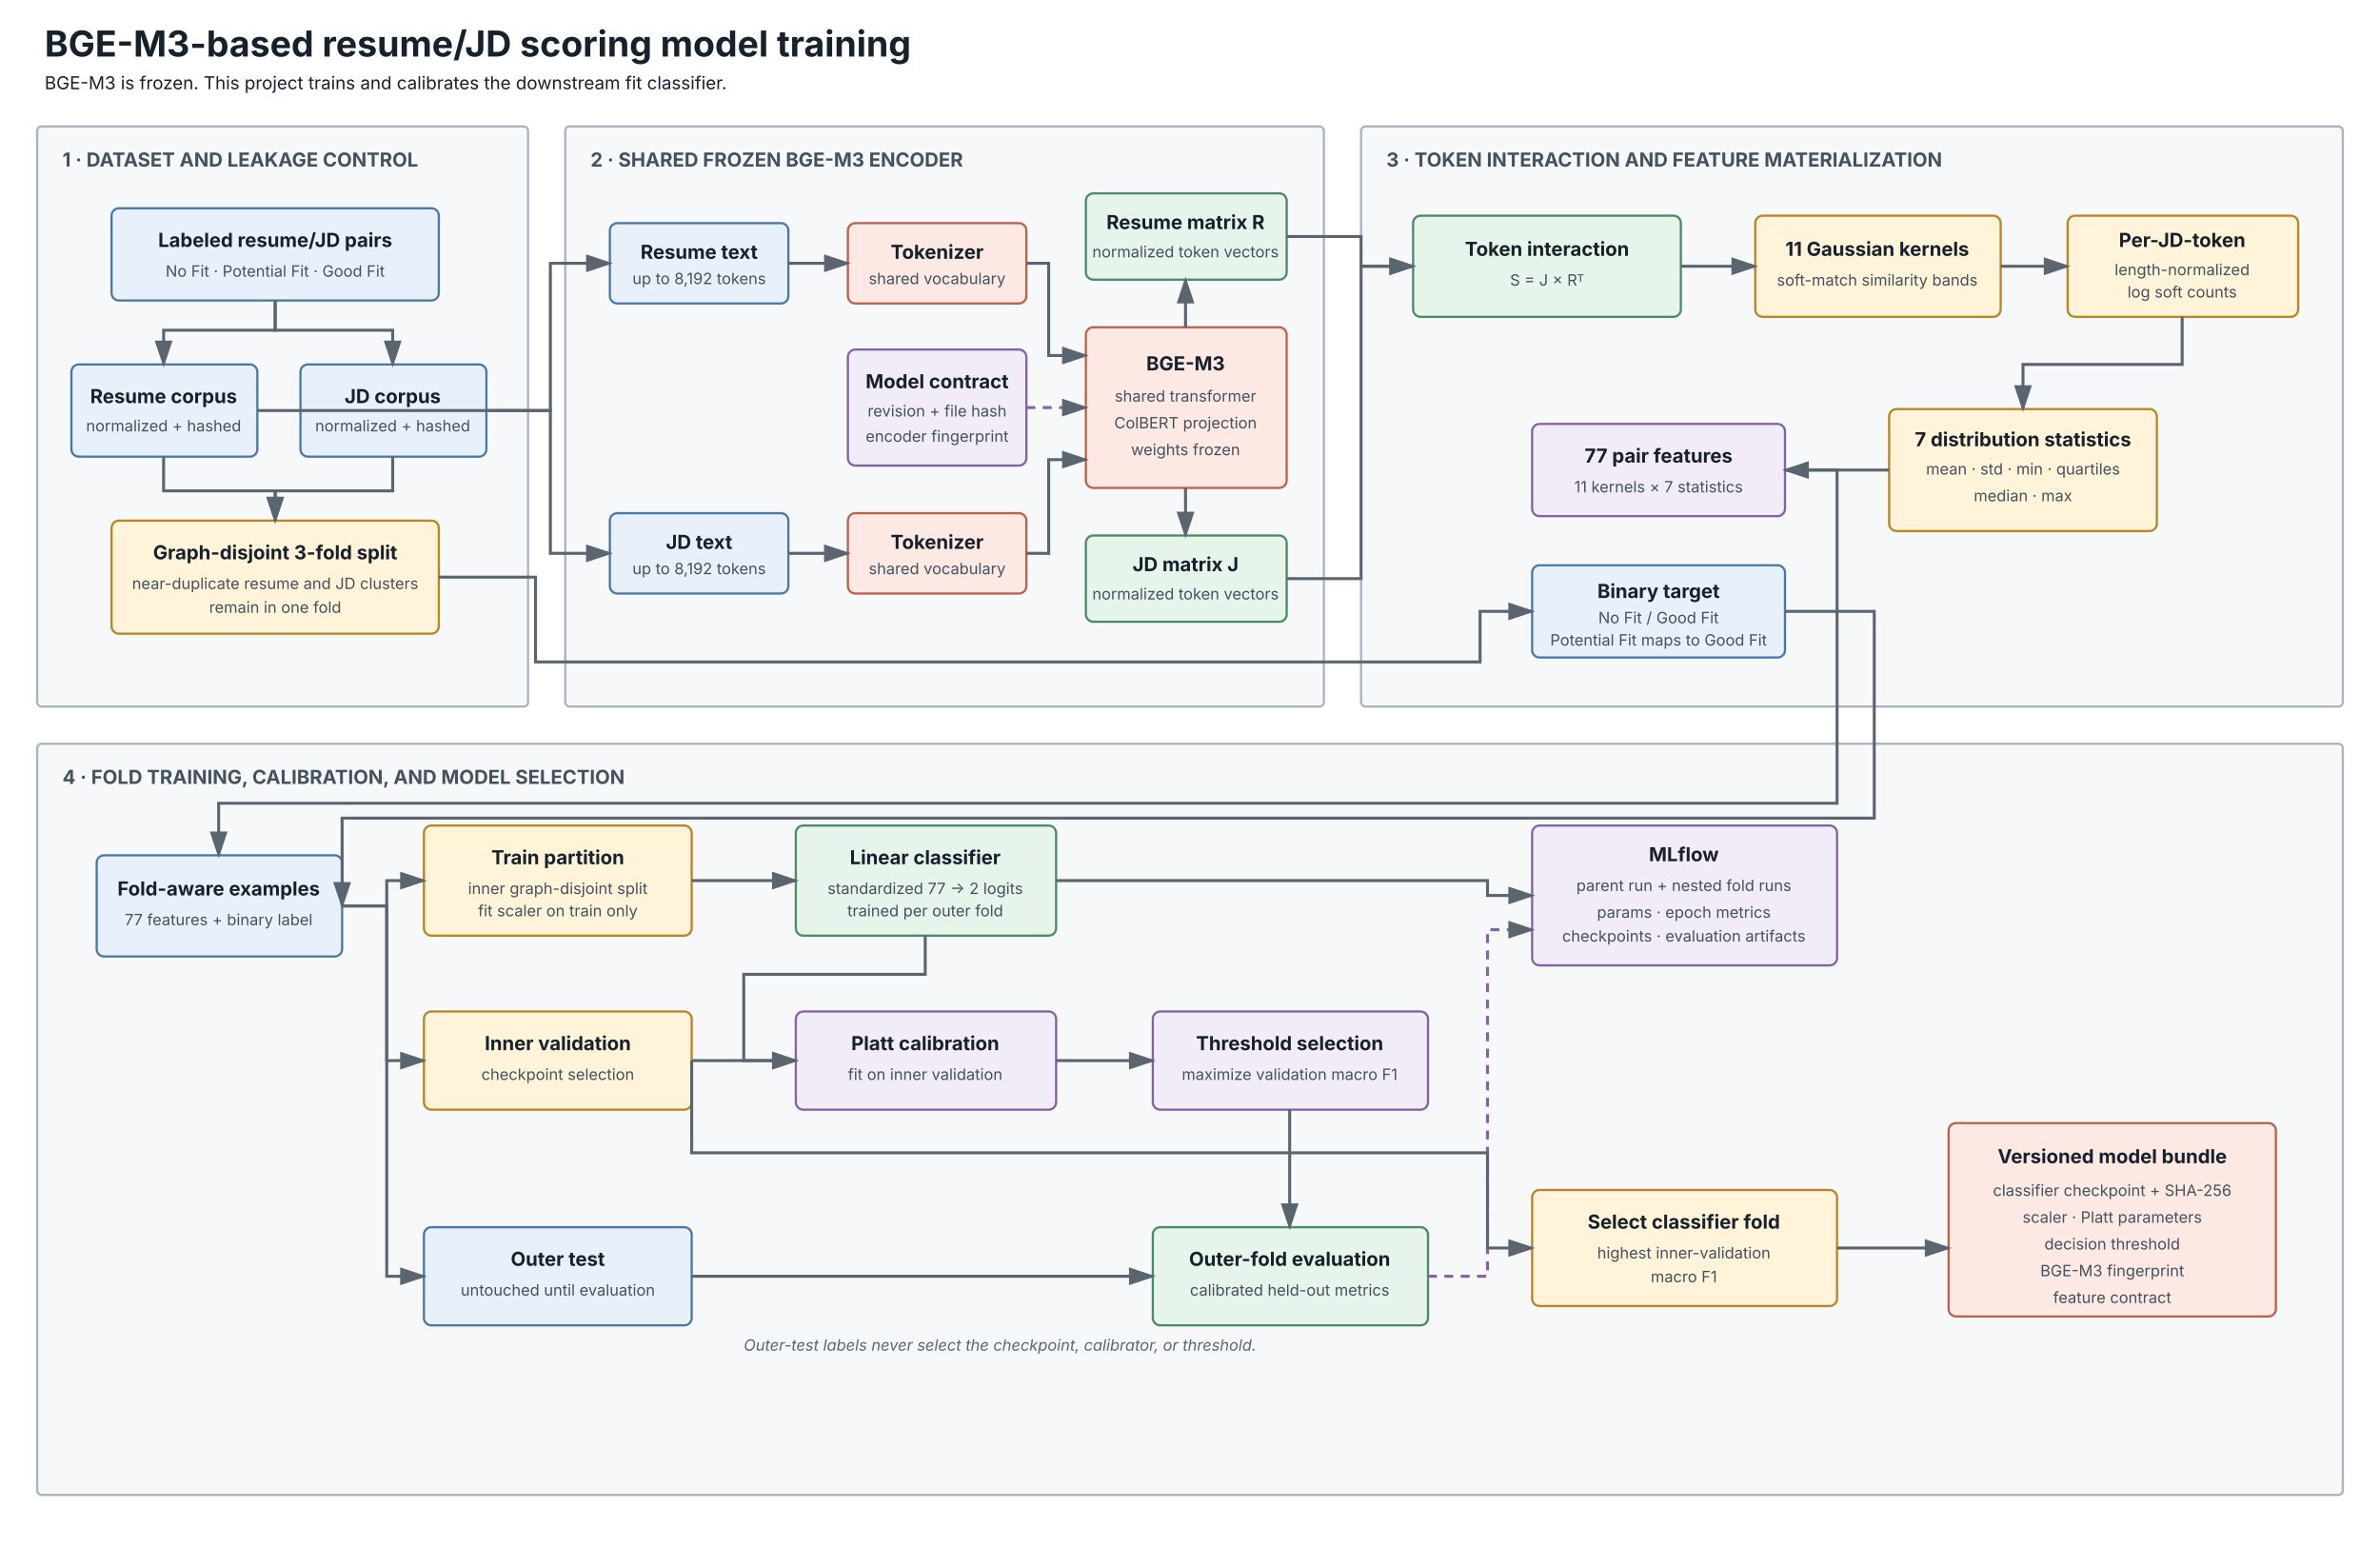
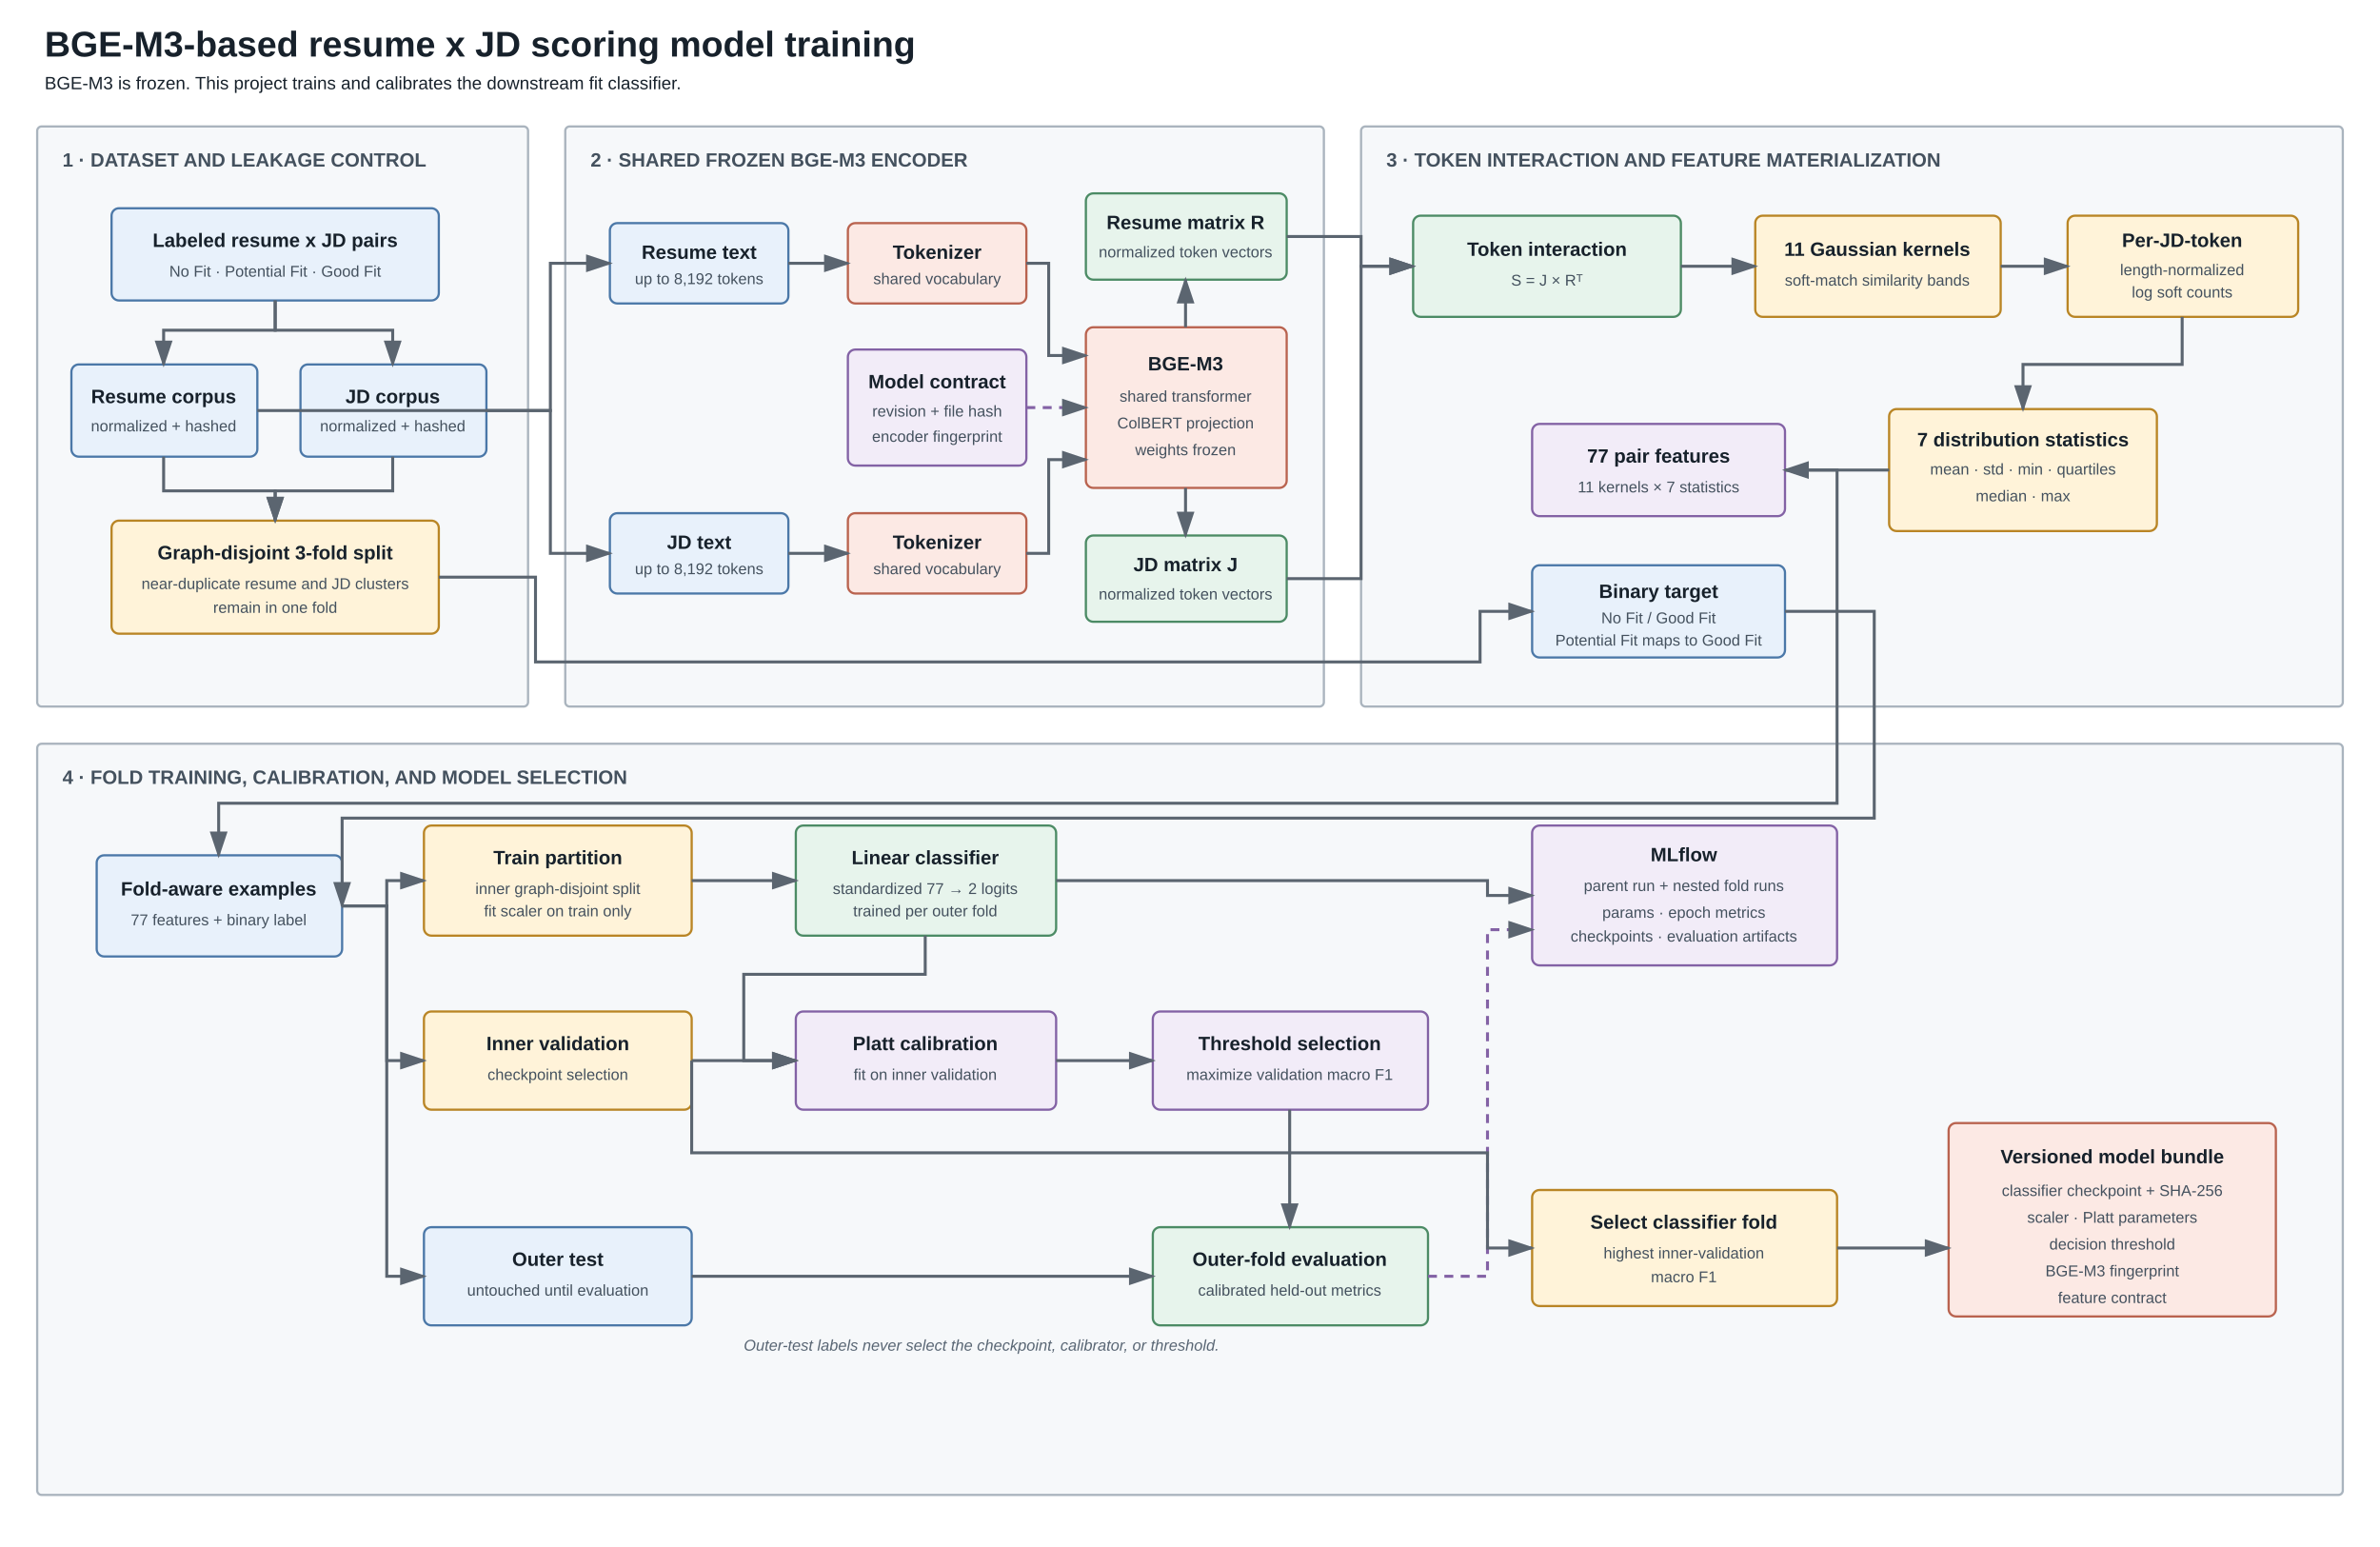
<svg xmlns="http://www.w3.org/2000/svg" width="1600" height="1040" viewBox="0 0 1600 1040" role="img" aria-labelledby="title desc">
  <defs>
    <marker id="arrow" markerWidth="10" markerHeight="10" refX="8" refY="3" orient="auto" markerUnits="strokeWidth">
      <path d="M0,0 L0,6 L9,3 z" fill="#5b6570" />
    </marker>
    <style>
-       text{font-family:Inter,Arial,sans-serif;fill:#17212b}.section{fill:#f6f8fa;stroke:#aab4be;stroke-width:1.5}.section-title{font-size:13px;font-weight:700;fill:#44515e}.node{stroke-width:1.5}.main{font-size:13px;font-weight:700}.sub{font-size:10.5px;fill:#44515e}.edge{fill:none;stroke:#5b6570;stroke-width:2;marker-end:url(#arrow)}.support{fill:none;stroke:#8362a5;stroke-width:2;stroke-dasharray:6 5;marker-end:url(#arrow)}.note{font-size:10.5px;fill:#596674;font-style:italic}
+       @font-face{font-family:Lexend;src:url('fonts/Lexend.ttf') format('truetype');font-weight:100 900;font-style:normal}
+       text{font-family:Lexend,Arial,sans-serif;fill:#17212b}.section{fill:#f6f8fa;stroke:#aab4be;stroke-width:1.5}.section-title{font-size:13px;font-weight:700;fill:#44515e}.node{stroke-width:1.5}.main{font-size:13px;font-weight:700}.sub{font-size:10.5px;fill:#44515e}.edge{fill:none;stroke:#5b6570;stroke-width:2;marker-end:url(#arrow)}.support{fill:none;stroke:#8362a5;stroke-width:2;stroke-dasharray:6 5;marker-end:url(#arrow)}.note{font-size:10.5px;fill:#596674;font-style:italic}
    </style>
  </defs>
  <rect width="1600" height="1040" fill="#fff" />
-   <text x="30" y="38" font-size="24" font-weight="700">BGE-M3-based resume/JD scoring model training</text>
+   <text x="30" y="38" font-size="24" font-weight="700">BGE-M3-based resume x JD scoring model training</text>
  <text x="30" y="60" font-size="12" fill="#596674">BGE-M3 is frozen. This project trains and calibrates the downstream fit classifier.</text>
  <rect class="section" x="25" y="85" width="330" height="390" rx="3" />
  <text class="section-title" x="42" y="112">1 · DATASET AND LEAKAGE CONTROL</text>
  <g text-anchor="middle">
    <rect class="node" x="75" y="140" width="220" height="62" rx="5" fill="#e8f1fb" stroke="#4b78a8" />
-     <text class="main" x="185" y="166">Labeled resume/JD pairs</text>
+     <text class="main" x="185" y="166">Labeled resume x JD pairs</text>
    <text class="sub" x="185" y="186">No Fit · Potential Fit · Good Fit</text>
    <rect class="node" x="48" y="245" width="125" height="62" rx="5" fill="#e8f1fb" stroke="#4b78a8" />
    <text class="main" x="110" y="271">Resume corpus</text>
    <text class="sub" x="110" y="290">normalized + hashed</text>
    <rect class="node" x="202" y="245" width="125" height="62" rx="5" fill="#e8f1fb" stroke="#4b78a8" />
    <text class="main" x="264" y="271">JD corpus</text>
    <text class="sub" x="264" y="290">normalized + hashed</text>
    <rect class="node" x="75" y="350" width="220" height="76" rx="5" fill="#fff3d9" stroke="#b98525" />
    <text class="main" x="185" y="376">Graph-disjoint 3-fold split</text>
    <text class="sub" x="185" y="396">near-duplicate resume and JD clusters</text>
    <text class="sub" x="185" y="412">remain in one fold</text>
  </g>
  <path class="edge" d="M185 202V222H110V245" />
  <path class="edge" d="M185 202V222H264V245" />
  <path class="edge" d="M110 307V330H185V350" />
  <path class="edge" d="M264 307V330H185V350" />
  <rect class="section" x="380" y="85" width="510" height="390" rx="3" />
  <text class="section-title" x="397" y="112">2 · SHARED FROZEN BGE-M3 ENCODER</text>
  <g text-anchor="middle">
    <rect class="node" x="410" y="150" width="120" height="54" rx="5" fill="#e8f1fb" stroke="#4b78a8" />
    <text class="main" x="470" y="174">Resume text</text>
    <text class="sub" x="470" y="191">up to 8,192 tokens</text>
    <rect class="node" x="410" y="345" width="120" height="54" rx="5" fill="#e8f1fb" stroke="#4b78a8" />
    <text class="main" x="470" y="369">JD text</text>
    <text class="sub" x="470" y="386">up to 8,192 tokens</text>
    <rect class="node" x="570" y="150" width="120" height="54" rx="5" fill="#fce9e4" stroke="#b9634f" />
    <text class="main" x="630" y="174">Tokenizer</text>
    <text class="sub" x="630" y="191">shared vocabulary</text>
    <rect class="node" x="570" y="345" width="120" height="54" rx="5" fill="#fce9e4" stroke="#b9634f" />
    <text class="main" x="630" y="369">Tokenizer</text>
    <text class="sub" x="630" y="386">shared vocabulary</text>
    <rect class="node" x="730" y="220" width="135" height="108" rx="5" fill="#fce9e4" stroke="#b9634f" />
    <text class="main" x="797" y="249">BGE-M3</text>
    <text class="sub" x="797" y="270">shared transformer</text>
    <text class="sub" x="797" y="288">ColBERT projection</text>
    <text class="sub" x="797" y="306">weights frozen</text>
    <rect class="node" x="570" y="235" width="120" height="78" rx="5" fill="#f2ecf8" stroke="#8362a5" />
    <text class="main" x="630" y="261">Model contract</text>
    <text class="sub" x="630" y="280">revision + file hash</text>
    <text class="sub" x="630" y="297">encoder fingerprint</text>
    <rect class="node" x="730" y="130" width="135" height="58" rx="5" fill="#e7f4ec" stroke="#4c8b65" />
    <text class="main" x="797" y="154">Resume matrix R</text>
    <text class="sub" x="797" y="173">normalized token vectors</text>
    <rect class="node" x="730" y="360" width="135" height="58" rx="5" fill="#e7f4ec" stroke="#4c8b65" />
    <text class="main" x="797" y="384">JD matrix J</text>
    <text class="sub" x="797" y="403">normalized token vectors</text>
  </g>
  <path class="edge" d="M530 177H570" />
  <path class="edge" d="M530 372H570" />
  <path class="edge" d="M690 177H705V239H730" />
  <path class="edge" d="M690 372H705V309H730" />
  <path class="support" d="M690 274H730" />
  <path class="edge" d="M797 220V188" />
  <path class="edge" d="M797 328V360" />
  <rect class="section" x="915" y="85" width="660" height="390" rx="3" />
  <text class="section-title" x="932" y="112">3 · TOKEN INTERACTION AND FEATURE MATERIALIZATION</text>
  <g text-anchor="middle">
    <rect class="node" x="950" y="145" width="180" height="68" rx="5" fill="#e7f4ec" stroke="#4c8b65" />
    <text class="main" x="1040" y="172">Token interaction</text>
    <text class="sub" x="1040" y="192">S = J × Rᵀ</text>
    <rect class="node" x="1180" y="145" width="165" height="68" rx="5" fill="#fff3d9" stroke="#b98525" />
    <text class="main" x="1262" y="172">11 Gaussian kernels</text>
    <text class="sub" x="1262" y="192">soft-match similarity bands</text>
    <rect class="node" x="1390" y="145" width="155" height="68" rx="5" fill="#fff3d9" stroke="#b98525" />
    <text class="main" x="1467" y="166">Per-JD-token</text>
    <text class="sub" x="1467" y="185">length-normalized</text>
    <text class="sub" x="1467" y="200">log soft counts</text>
    <rect class="node" x="1270" y="275" width="180" height="82" rx="5" fill="#fff3d9" stroke="#b98525" />
    <text class="main" x="1360" y="300">7 distribution statistics</text>
    <text class="sub" x="1360" y="319">mean · std · min · quartiles</text>
    <text class="sub" x="1360" y="337">median · max</text>
    <rect class="node" x="1030" y="285" width="170" height="62" rx="5" fill="#f2ecf8" stroke="#8362a5" />
    <text class="main" x="1115" y="311">77 pair features</text>
    <text class="sub" x="1115" y="331">11 kernels × 7 statistics</text>
    <rect class="node" x="1030" y="380" width="170" height="62" rx="5" fill="#e8f1fb" stroke="#4b78a8" />
    <text class="main" x="1115" y="402">Binary target</text>
    <text class="sub" x="1115" y="419">No Fit / Good Fit</text>
    <text class="sub" x="1115" y="434">Potential Fit maps to Good Fit</text>
  </g>
  <path class="edge" d="M865 159H915V179H950" />
  <path class="edge" d="M865 389H915V179H950" />
  <path class="edge" d="M1130 179H1180" />
  <path class="edge" d="M1345 179H1390" />
  <path class="edge" d="M1467 213V245H1360V275" />
  <path class="edge" d="M1270 316H1200" />
  <path class="edge" d="M295 388H360V445H995V411H1030" />
  <path class="edge" d="M173 276H370V177H410" />
  <path class="edge" d="M327 276H370V372H410" />
  <rect class="section" x="25" y="500" width="1550" height="505" rx="3" />
  <text class="section-title" x="42" y="527">4 · FOLD TRAINING, CALIBRATION, AND MODEL SELECTION</text>
  <g text-anchor="middle">
    <rect class="node" x="65" y="575" width="165" height="68" rx="5" fill="#e8f1fb" stroke="#4b78a8" />
    <text class="main" x="147" y="602">Fold-aware examples</text>
    <text class="sub" x="147" y="622">77 features + binary label</text>
    <rect class="node" x="285" y="555" width="180" height="74" rx="5" fill="#fff3d9" stroke="#b98525" />
    <text class="main" x="375" y="581">Train partition</text>
    <text class="sub" x="375" y="601">inner graph-disjoint split</text>
    <text class="sub" x="375" y="616">fit scaler on train only</text>
    <rect class="node" x="285" y="680" width="180" height="66" rx="5" fill="#fff3d9" stroke="#b98525" />
    <text class="main" x="375" y="706">Inner validation</text>
    <text class="sub" x="375" y="726">checkpoint selection</text>
    <rect class="node" x="285" y="825" width="180" height="66" rx="5" fill="#e8f1fb" stroke="#4b78a8" />
    <text class="main" x="375" y="851">Outer test</text>
    <text class="sub" x="375" y="871">untouched until evaluation</text>
    <rect class="node" x="535" y="555" width="175" height="74" rx="5" fill="#e7f4ec" stroke="#4c8b65" />
    <text class="main" x="622" y="581">Linear classifier</text>
    <text class="sub" x="622" y="601">standardized 77 → 2 logits</text>
    <text class="sub" x="622" y="616">trained per outer fold</text>
    <rect class="node" x="535" y="680" width="175" height="66" rx="5" fill="#f2ecf8" stroke="#8362a5" />
    <text class="main" x="622" y="706">Platt calibration</text>
    <text class="sub" x="622" y="726">fit on inner validation</text>
    <rect class="node" x="775" y="680" width="185" height="66" rx="5" fill="#f2ecf8" stroke="#8362a5" />
    <text class="main" x="867" y="706">Threshold selection</text>
    <text class="sub" x="867" y="726">maximize validation macro F1</text>
    <rect class="node" x="775" y="825" width="185" height="66" rx="5" fill="#e7f4ec" stroke="#4c8b65" />
    <text class="main" x="867" y="851">Outer-fold evaluation</text>
    <text class="sub" x="867" y="871">calibrated held-out metrics</text>
    <rect class="node" x="1030" y="555" width="205" height="94" rx="5" fill="#f2ecf8" stroke="#8362a5" />
    <text class="main" x="1132" y="579">MLflow</text>
    <text class="sub" x="1132" y="599">parent run + nested fold runs</text>
    <text class="sub" x="1132" y="617">params · epoch metrics</text>
    <text class="sub" x="1132" y="633">checkpoints · evaluation artifacts</text>
    <rect class="node" x="1030" y="800" width="205" height="78" rx="5" fill="#fff3d9" stroke="#b98525" />
    <text class="main" x="1132" y="826">Select classifier fold</text>
    <text class="sub" x="1132" y="846">highest inner-validation</text>
    <text class="sub" x="1132" y="862">macro F1</text>
    <rect class="node" x="1310" y="755" width="220" height="130" rx="5" fill="#fce9e4" stroke="#b9634f" />
    <text class="main" x="1420" y="782">Versioned model bundle</text>
    <text class="sub" x="1420" y="804">classifier checkpoint + SHA-256</text>
    <text class="sub" x="1420" y="822">scaler · Platt parameters</text>
    <text class="sub" x="1420" y="840">decision threshold</text>
    <text class="sub" x="1420" y="858">BGE-M3 fingerprint</text>
    <text class="sub" x="1420" y="876">feature contract</text>
  </g>
  <path class="edge" d="M1200 316H1235V540H147V575" />
  <path class="edge" d="M1200 411H1260V550H230V609" />
  <path class="edge" d="M230 609H260V592H285" />
  <path class="edge" d="M230 609H260V713H285" />
  <path class="edge" d="M230 609H260V858H285" />
  <path class="edge" d="M465 592H535" />
  <path class="edge" d="M622 629V655H500V713H535" />
  <path class="edge" d="M465 713H535" />
  <path class="edge" d="M710 713H775" />
  <path class="edge" d="M465 858H775" />
  <path class="edge" d="M867 746V825" />
  <path class="edge" d="M710 592H1000V602H1030" />
  <path class="support" d="M960 858H1000V625H1030" />
  <path class="edge" d="M465 713V775H1000V839H1030" />
  <path class="edge" d="M1235 839H1310" />
  <text class="note" x="500" y="908">Outer-test labels never select the checkpoint, calibrator, or threshold.</text>
</svg>
